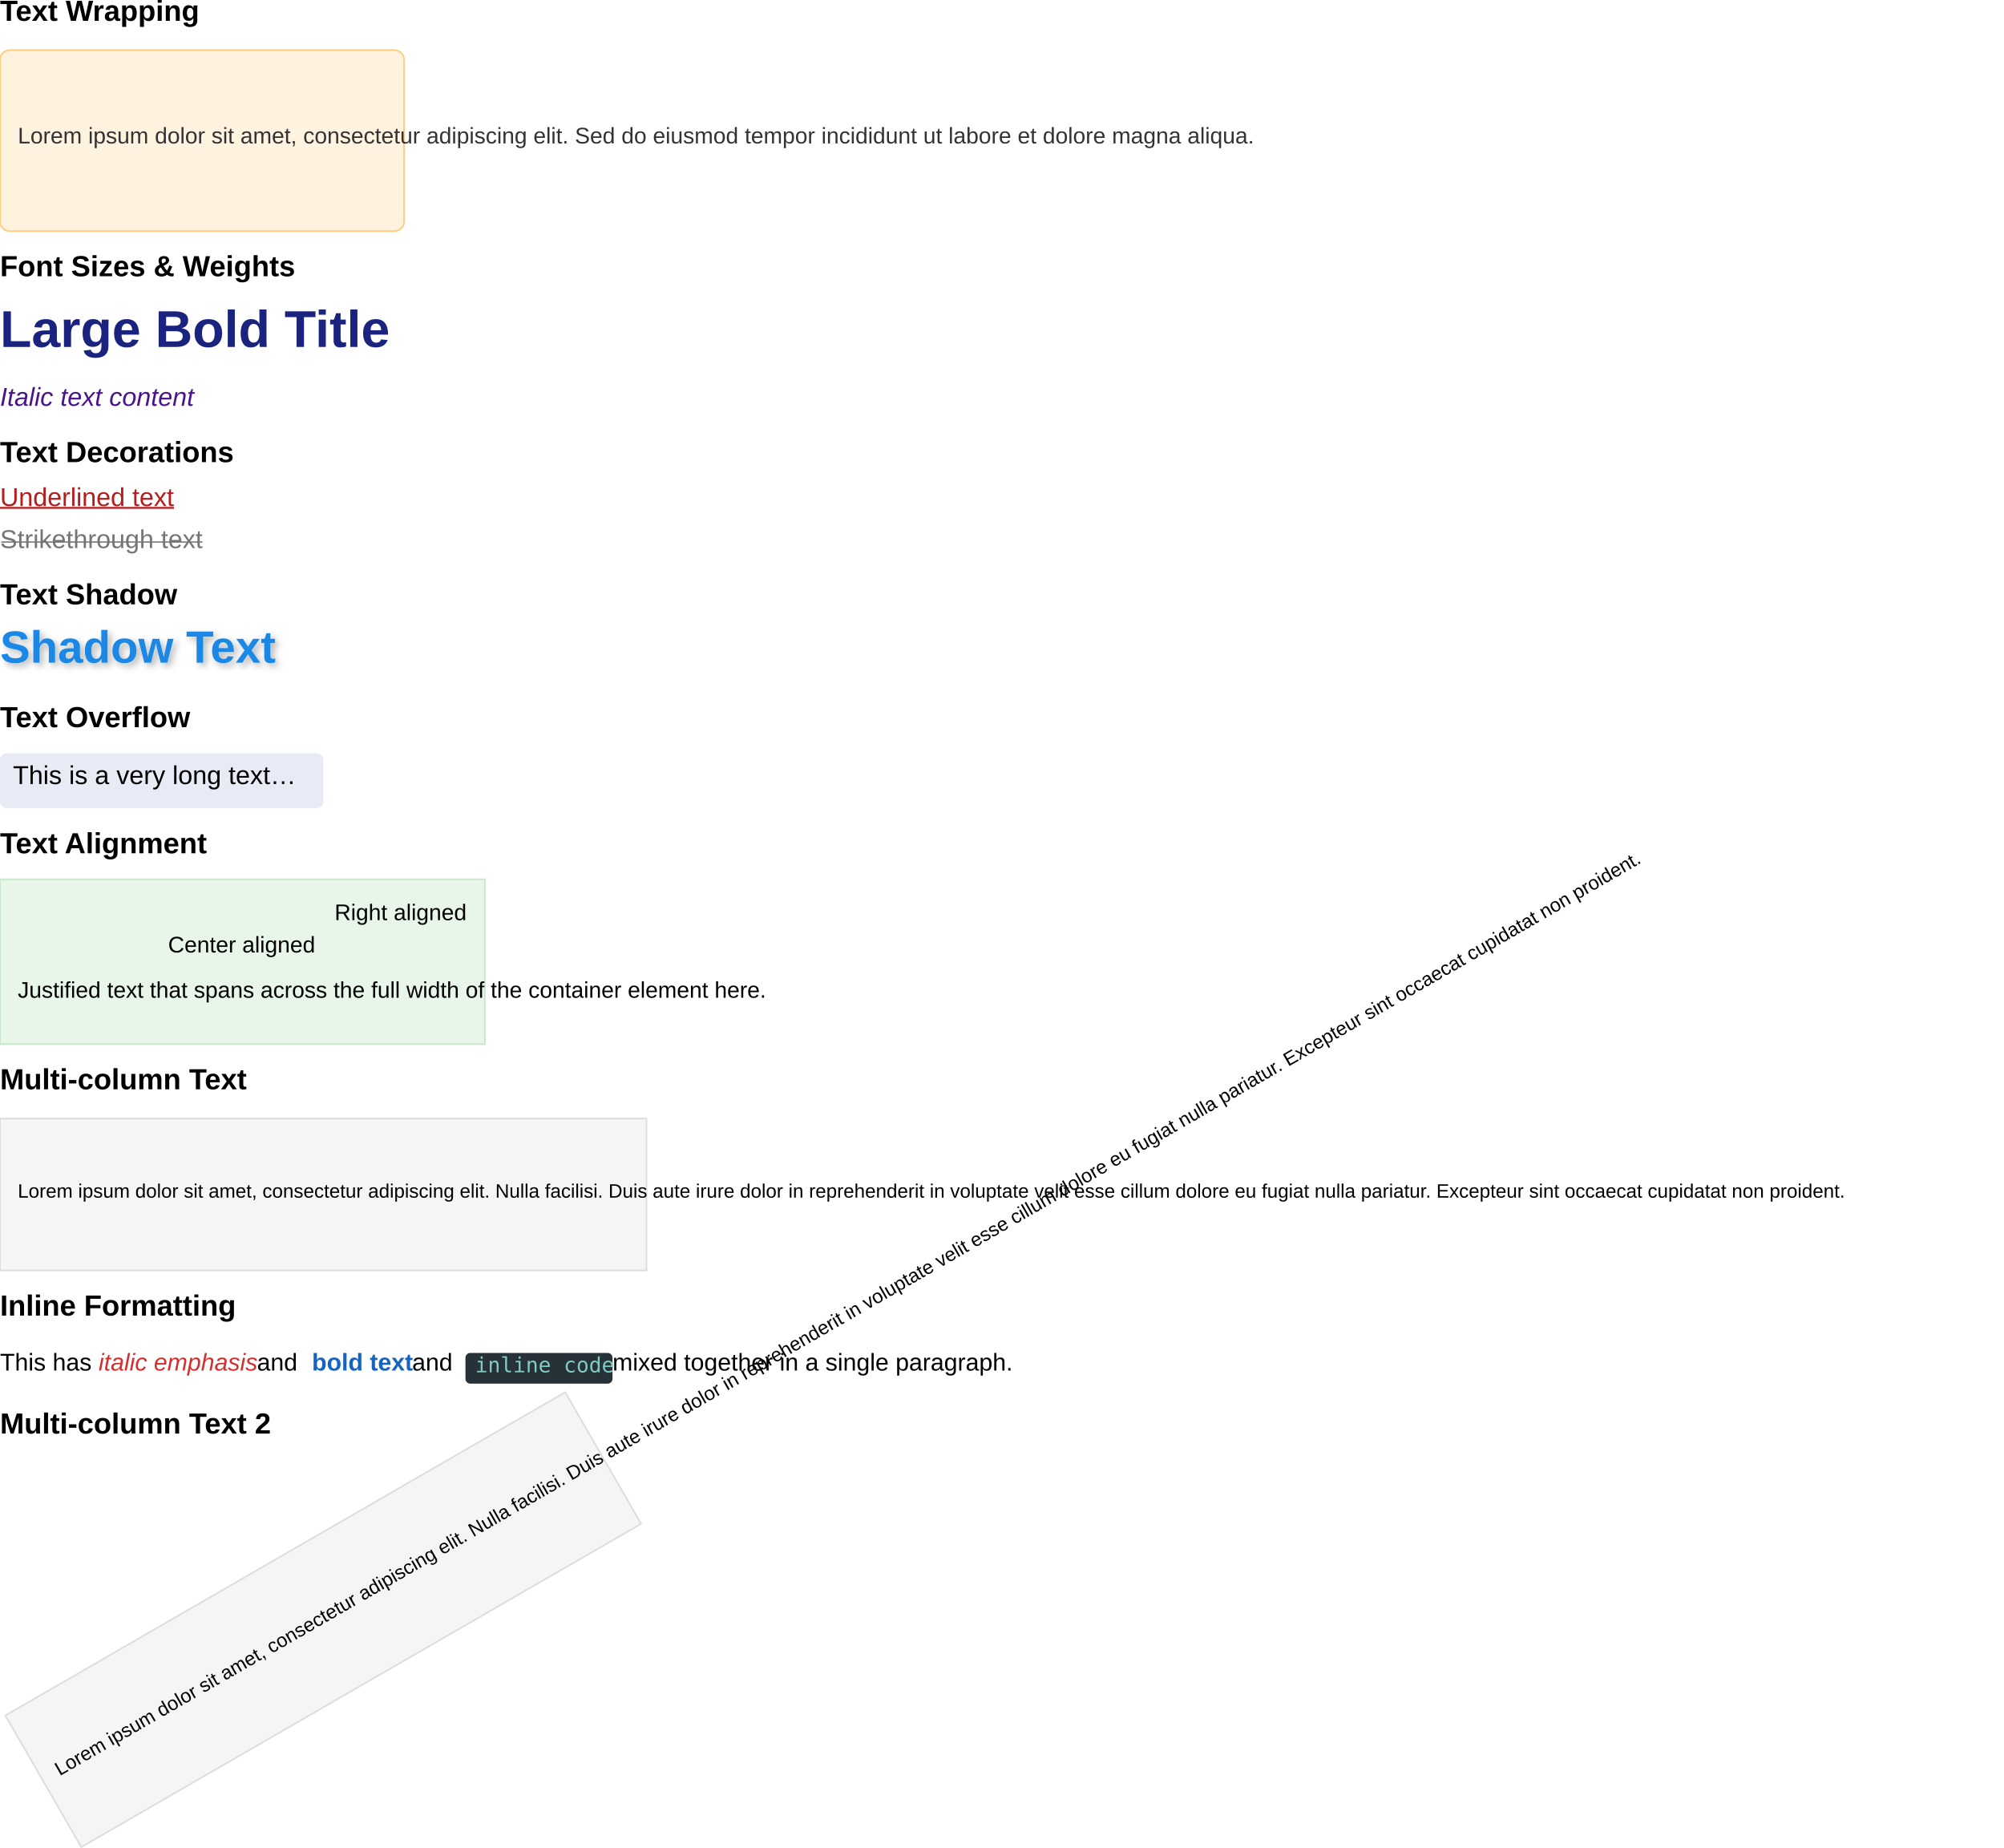
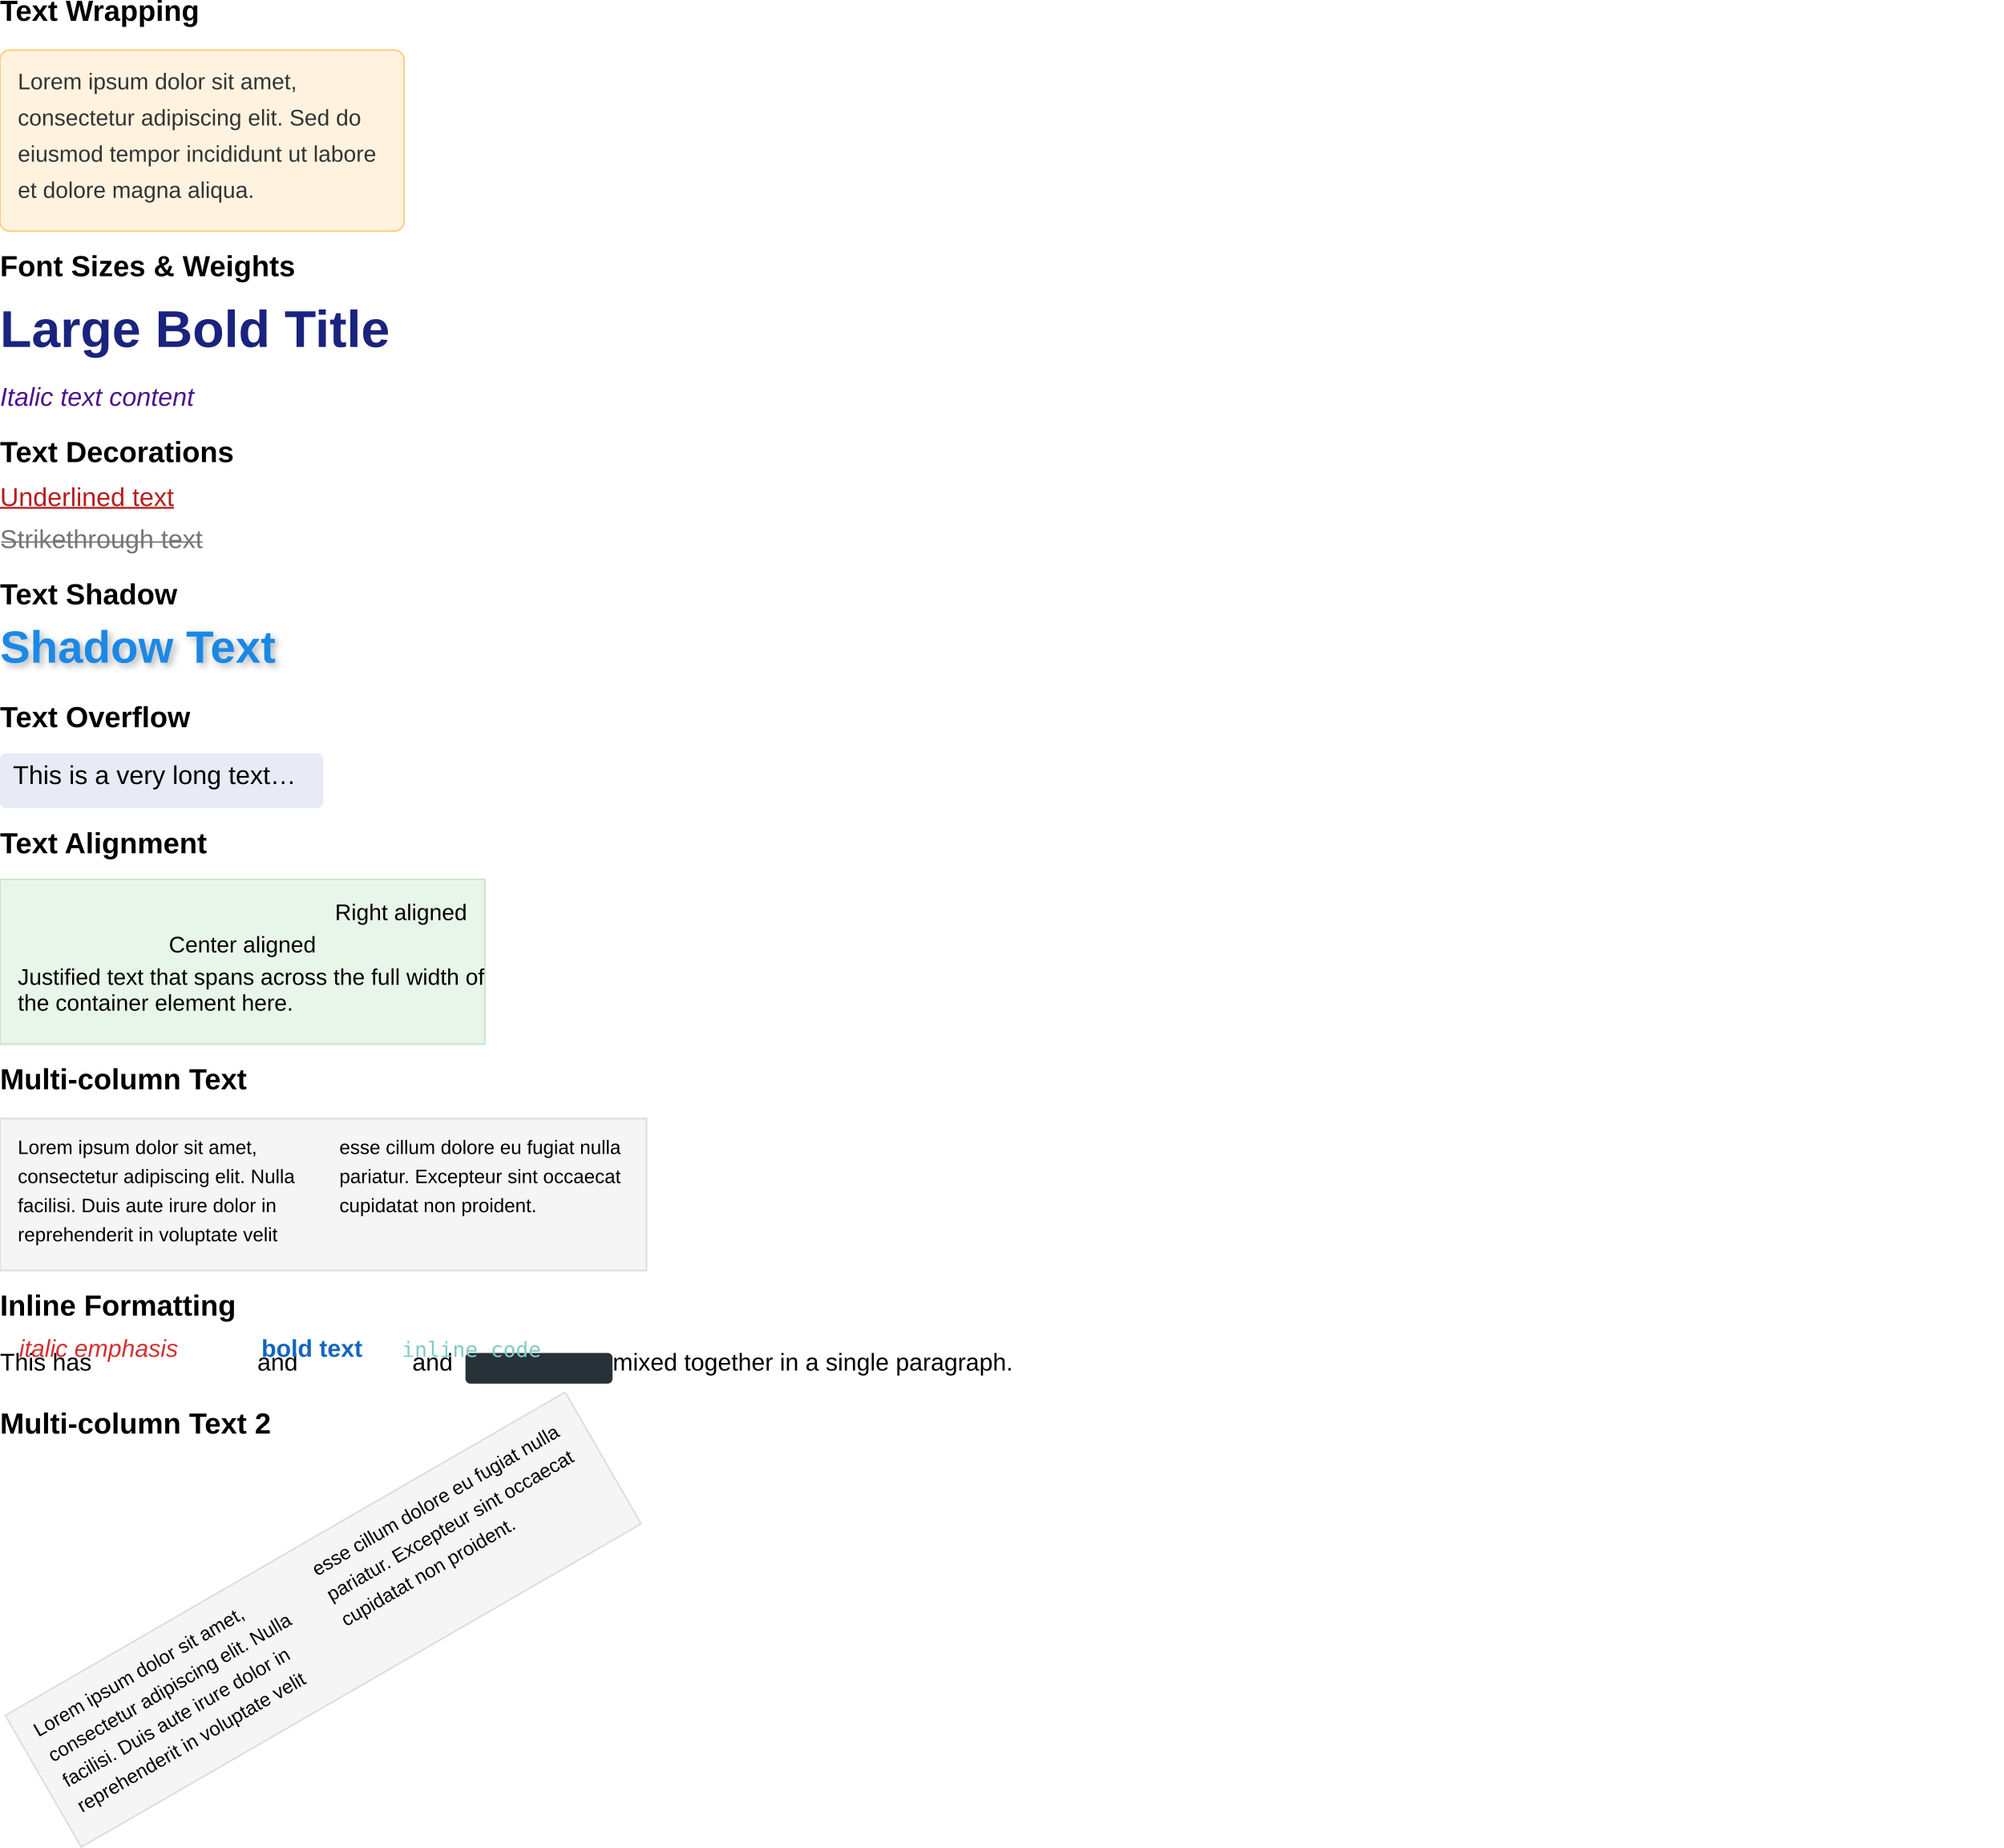
<svg xmlns="http://www.w3.org/2000/svg" width="1240" height="1143" viewBox="0 0 1240 1143">
  <defs>
    <filter id="ts1" x="-50%" y="-50%" width="200%" height="200%">
      <feDropShadow dx="2" dy="2" stdDeviation="2" flood-color="rgba(0, 0, 0, 0.3)" />
    </filter>
  </defs>
  <text x="0" y="1" fill="rgb(0, 0, 0)" dominant-baseline="text-before-edge" font-weight="700" font-size="18px" font-family="Arial">Text Wrapping</text>
  <rect x="0" y="31" width="250" height="112" rx="6" ry="6" fill="rgb(255, 243, 224)" stroke="rgb(255, 204, 128)" stroke-width="1" />
-   <text x="11" y="79.5" fill="rgb(51, 51, 51)" dominant-baseline="text-before-edge" font-size="14px" font-family="Arial">Lorem ipsum dolor sit amet, consectetur adipiscing elit. Sed do eiusmod tempor incididunt ut labore et dolore magna aliqua.</text>
+   <text x="11" y="46" fill="rgb(51, 51, 51)" dominant-baseline="text-before-edge" font-size="14px" font-family="Arial">Lorem ipsum dolor sit amet,</text>
+   <text x="11" y="68.39" fill="rgb(51, 51, 51)" dominant-baseline="text-before-edge" font-size="14px" font-family="Arial">consectetur adipiscing elit. Sed do</text>
+   <text x="11" y="90.78" fill="rgb(51, 51, 51)" dominant-baseline="text-before-edge" font-size="14px" font-family="Arial">eiusmod tempor incididunt ut labore</text>
+   <text x="11" y="113.17" fill="rgb(51, 51, 51)" dominant-baseline="text-before-edge" font-size="14px" font-family="Arial">et dolore magna aliqua.</text>
  <text x="0" y="159" fill="rgb(0, 0, 0)" dominant-baseline="text-before-edge" font-weight="700" font-size="18px" font-family="Arial">Font Sizes &amp; Weights</text>
  <text x="0" y="193.5" fill="rgb(26, 35, 126)" dominant-baseline="text-before-edge" font-weight="900" font-size="32px" font-family="Arial">Large Bold Title</text>
  <text x="0" y="240.5" fill="rgb(74, 20, 140)" dominant-baseline="text-before-edge" font-style="italic" font-size="16px" font-family="Arial">Italic text content</text>
  <text x="0" y="274" fill="rgb(0, 0, 0)" dominant-baseline="text-before-edge" font-weight="700" font-size="18px" font-family="Arial">Text Decorations</text>
  <text x="0" y="302.5" fill="rgb(183, 28, 28)" dominant-baseline="text-before-edge" font-size="16px" font-family="Arial" text-decoration="underline">Underlined text</text>
  <text x="0" y="328.5" fill="rgb(117, 117, 117)" dominant-baseline="text-before-edge" font-size="16px" font-family="Arial" text-decoration="line-through">Strikethrough text</text>
  <text x="0" y="362" fill="rgb(0, 0, 0)" dominant-baseline="text-before-edge" font-weight="700" font-size="18px" font-family="Arial">Text Shadow</text>
  <text x="0" y="391.5" fill="rgb(30, 136, 229)" dominant-baseline="text-before-edge" font-weight="700" font-size="28px" font-family="Arial" filter="url(#ts1)">Shadow Text</text>
  <text x="0" y="438" fill="rgb(0, 0, 0)" dominant-baseline="text-before-edge" font-weight="700" font-size="18px" font-family="Arial">Text Overflow</text>
  <rect x="0" y="466" width="200" height="34" rx="4" ry="4" fill="rgb(232, 234, 246)" />
  <text x="8" y="474.5" fill="rgb(0, 0, 0)" dominant-baseline="text-before-edge" font-size="16px" font-family="Arial">This is a very long text…</text>
  <text x="0" y="516" fill="rgb(0, 0, 0)" dominant-baseline="text-before-edge" font-weight="700" font-size="18px" font-family="Arial">Text Alignment</text>
  <path d="M0,544 L300,544 L300,646 L0,646 Z" fill="rgb(232, 245, 233)" stroke="rgb(200, 230, 201)" stroke-width="1" />
-   <text x="207" y="560" fill="rgb(0, 0, 0)" dominant-baseline="text-before-edge" font-size="14px" font-family="Arial">Right aligned</text>
-   <text x="104" y="580" fill="rgb(0, 0, 0)" dominant-baseline="text-before-edge" font-size="14px" font-family="Arial">Center aligned</text>
-   <text x="11" y="608" fill="rgb(0, 0, 0)" dominant-baseline="text-before-edge" font-size="14px" font-family="Arial" textLength="300" lengthAdjust="spacing">Justified text that spans across the full width of the container element here.</text>
+   <text x="207.27" y="560" fill="rgb(0, 0, 0)" dominant-baseline="text-before-edge" font-size="14px" font-family="Arial">Right aligned</text>
+   <text x="104.47" y="580" fill="rgb(0, 0, 0)" dominant-baseline="text-before-edge" font-size="14px" font-family="Arial">Center aligned</text>
+   <text x="11" y="600" fill="rgb(0, 0, 0)" dominant-baseline="text-before-edge" font-size="14px" font-family="Arial">Justified text that spans across the full width of</text>
+   <text x="11" y="616" fill="rgb(0, 0, 0)" dominant-baseline="text-before-edge" font-size="14px" font-family="Arial">the container element here.</text>
  <text x="0" y="662" fill="rgb(0, 0, 0)" dominant-baseline="text-before-edge" font-weight="700" font-size="18px" font-family="Arial">Multi-column Text</text>
  <path d="M0,692 L400,692 L400,786 L0,786 Z" fill="rgb(245, 245, 245)" stroke="rgb(221, 221, 221)" stroke-width="1" />
-   <text x="11" y="733" fill="rgb(0, 0, 0)" dominant-baseline="text-before-edge" font-size="12px" font-family="Arial">Lorem ipsum dolor sit amet, consectetur adipiscing elit. Nulla facilisi. Duis aute irure dolor in reprehenderit in voluptate velit esse cillum dolore eu fugiat nulla pariatur. Excepteur sint occaecat cupidatat non proident.</text>
+   <text x="11" y="706" fill="rgb(0, 0, 0)" dominant-baseline="text-before-edge" font-size="12px" font-family="Arial">Lorem ipsum dolor sit amet,</text>
+   <text x="11" y="724" fill="rgb(0, 0, 0)" dominant-baseline="text-before-edge" font-size="12px" font-family="Arial">consectetur adipiscing elit. Nulla</text>
+   <text x="11" y="742" fill="rgb(0, 0, 0)" dominant-baseline="text-before-edge" font-size="12px" font-family="Arial">facilisi. Duis aute irure dolor in</text>
+   <text x="11" y="760" fill="rgb(0, 0, 0)" dominant-baseline="text-before-edge" font-size="12px" font-family="Arial">reprehenderit in voluptate velit</text>
+   <text x="210" y="706" fill="rgb(0, 0, 0)" dominant-baseline="text-before-edge" font-size="12px" font-family="Arial">esse cillum dolore eu fugiat nulla</text>
+   <text x="210" y="724" fill="rgb(0, 0, 0)" dominant-baseline="text-before-edge" font-size="12px" font-family="Arial">pariatur. Excepteur sint occaecat</text>
+   <text x="210" y="742" fill="rgb(0, 0, 0)" dominant-baseline="text-before-edge" font-size="12px" font-family="Arial">cupidatat non proident.</text>
  <text x="0" y="802" fill="rgb(0, 0, 0)" dominant-baseline="text-before-edge" font-weight="700" font-size="18px" font-family="Arial">Inline Formatting</text>
  <text x="0" y="838" fill="rgb(0, 0, 0)" dominant-baseline="text-before-edge" font-size="15px" font-family="Arial">This has</text>
-   <text x="159" y="838" fill="rgb(0, 0, 0)" dominant-baseline="text-before-edge" font-size="15px" font-family="Arial">and</text>
-   <text x="255" y="838" fill="rgb(0, 0, 0)" dominant-baseline="text-before-edge" font-size="15px" font-family="Arial">and</text>
-   <text x="379" y="838" fill="rgb(0, 0, 0)" dominant-baseline="text-before-edge" font-size="15px" font-family="Arial">mixed together in a single paragraph.</text>
-   <text x="61" y="838" fill="rgb(211, 47, 47)" dominant-baseline="text-before-edge" font-style="italic" font-size="15px" font-family="Arial">italic emphasis</text>
-   <text x="193" y="838" fill="rgb(21, 101, 192)" dominant-baseline="text-before-edge" font-weight="700" font-size="15px" font-family="Arial">bold text</text>
+   <text x="159.23" y="838" fill="rgb(0, 0, 0)" dominant-baseline="text-before-edge" font-size="15px" font-family="Arial">and</text>
+   <text x="255.11" y="838" fill="rgb(0, 0, 0)" dominant-baseline="text-before-edge" font-size="15px" font-family="Arial">and</text>
+   <text x="379.11" y="838" fill="rgb(0, 0, 0)" dominant-baseline="text-before-edge" font-size="15px" font-family="Arial">mixed together in a single paragraph.</text>
+   <text x="11.81" y="829.5" fill="rgb(211, 47, 47)" dominant-baseline="text-before-edge" font-style="italic" font-size="15px" font-family="Arial">italic emphasis</text>
+   <text x="161.75" y="829.5" fill="rgb(21, 101, 192)" dominant-baseline="text-before-edge" font-weight="700" font-size="15px" font-family="Arial">bold text</text>
  <rect x="288" y="837" width="91" height="19" rx="3" ry="3" fill="rgb(38, 50, 56)" />
-   <text x="294" y="840" fill="rgb(128, 203, 196)" dominant-baseline="text-before-edge" font-size="13px" font-family="monospace">inline code</text>
+   <text x="248.69" y="830.5" fill="rgb(128, 203, 196)" dominant-baseline="text-before-edge" font-size="13px" font-family="monospace">inline code</text>
  <text x="0" y="875" fill="rgb(0, 0, 0)" dominant-baseline="text-before-edge" font-weight="700" font-size="18px" font-family="Arial">Multi-column Text 2</text>
  <path d="M3.29,1061.3 L349.71,861.3 L396.71,942.7 L50.29,1142.7 Z" fill="rgb(245, 245, 245)" stroke="rgb(221, 221, 221)" stroke-width="1" />
-   <text x="32.96" y="1091.94" fill="rgb(0, 0, 0)" dominant-baseline="text-before-edge" font-size="12px" font-family="Arial" transform="rotate(-30,32.96,1091.94)">Lorem ipsum dolor sit amet, consectetur adipiscing elit. Nulla facilisi. Duis aute irure dolor in reprehenderit in voluptate velit esse cillum dolore eu fugiat nulla pariatur. Excepteur sint occaecat cupidatat non proident.</text>
+   <text x="19.82" y="1067.92" fill="rgb(0, 0, 0)" dominant-baseline="text-before-edge" font-size="12px" font-family="Arial" transform="rotate(-30,19.82,1067.92)">Lorem ipsum dolor sit amet,</text>
+   <text x="28.82" y="1083.51" fill="rgb(0, 0, 0)" dominant-baseline="text-before-edge" font-size="12px" font-family="Arial" transform="rotate(-30,28.82,1083.51)">consectetur adipiscing elit. Nulla</text>
+   <text x="37.82" y="1099.1" fill="rgb(0, 0, 0)" dominant-baseline="text-before-edge" font-size="12px" font-family="Arial" transform="rotate(-30,37.82,1099.1)">facilisi. Duis aute irure dolor in</text>
+   <text x="46.82" y="1114.69" fill="rgb(0, 0, 0)" dominant-baseline="text-before-edge" font-size="12px" font-family="Arial" transform="rotate(-30,46.82,1114.69)">reprehenderit in voluptate velit</text>
+   <text x="192.16" y="968.42" fill="rgb(0, 0, 0)" dominant-baseline="text-before-edge" font-size="12px" font-family="Arial" transform="rotate(-30,192.16,968.42)">esse cillum dolore eu fugiat nulla</text>
+   <text x="201.16" y="984.01" fill="rgb(0, 0, 0)" dominant-baseline="text-before-edge" font-size="12px" font-family="Arial" transform="rotate(-30,201.16,984.01)">pariatur. Excepteur sint occaecat</text>
+   <text x="210.16" y="999.6" fill="rgb(0, 0, 0)" dominant-baseline="text-before-edge" font-size="12px" font-family="Arial" transform="rotate(-30,210.16,999.6)">cupidatat non proident.</text>
</svg>
